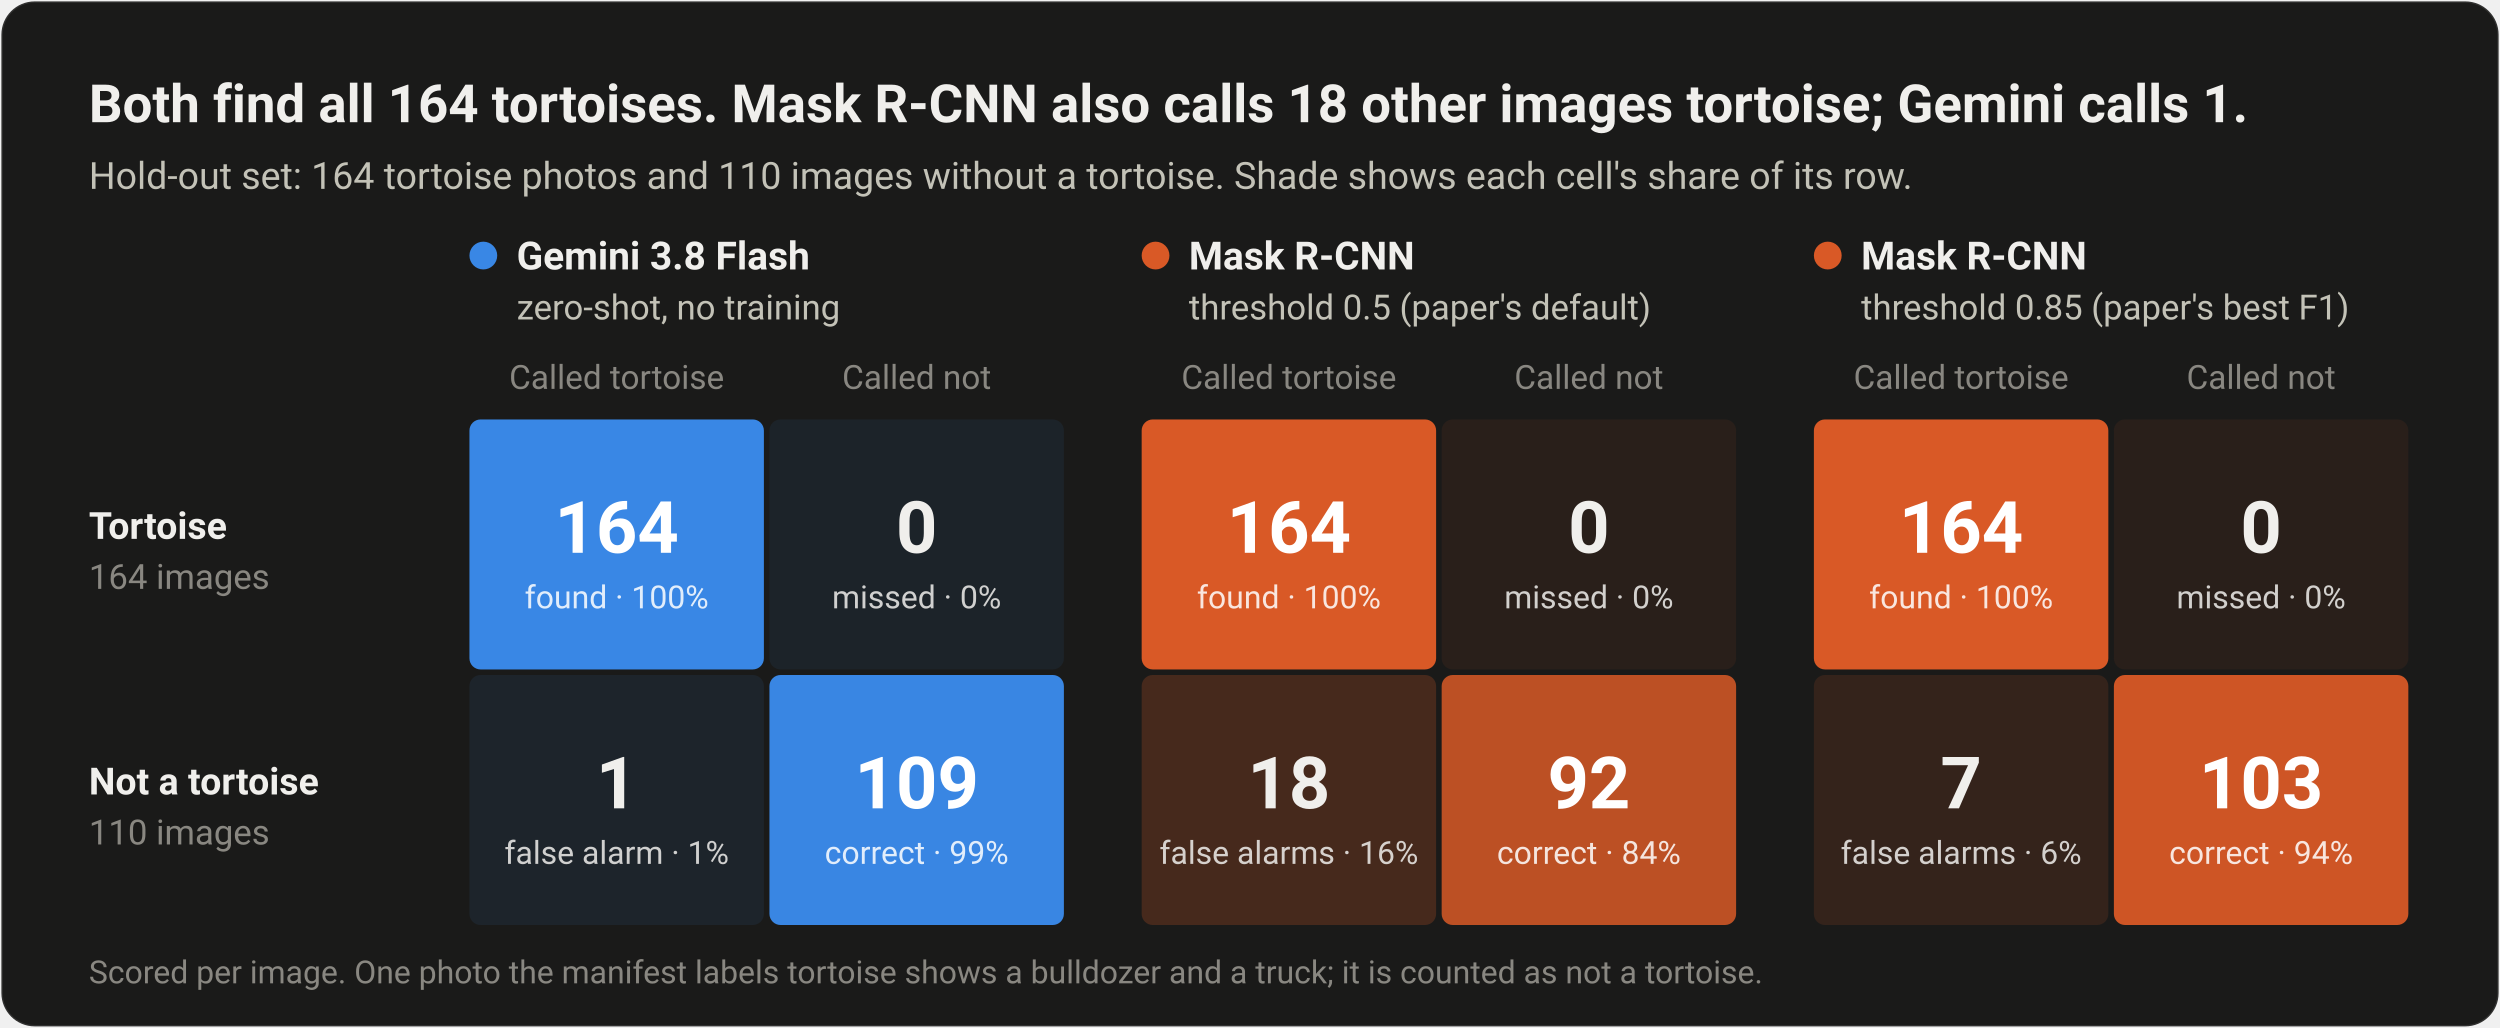
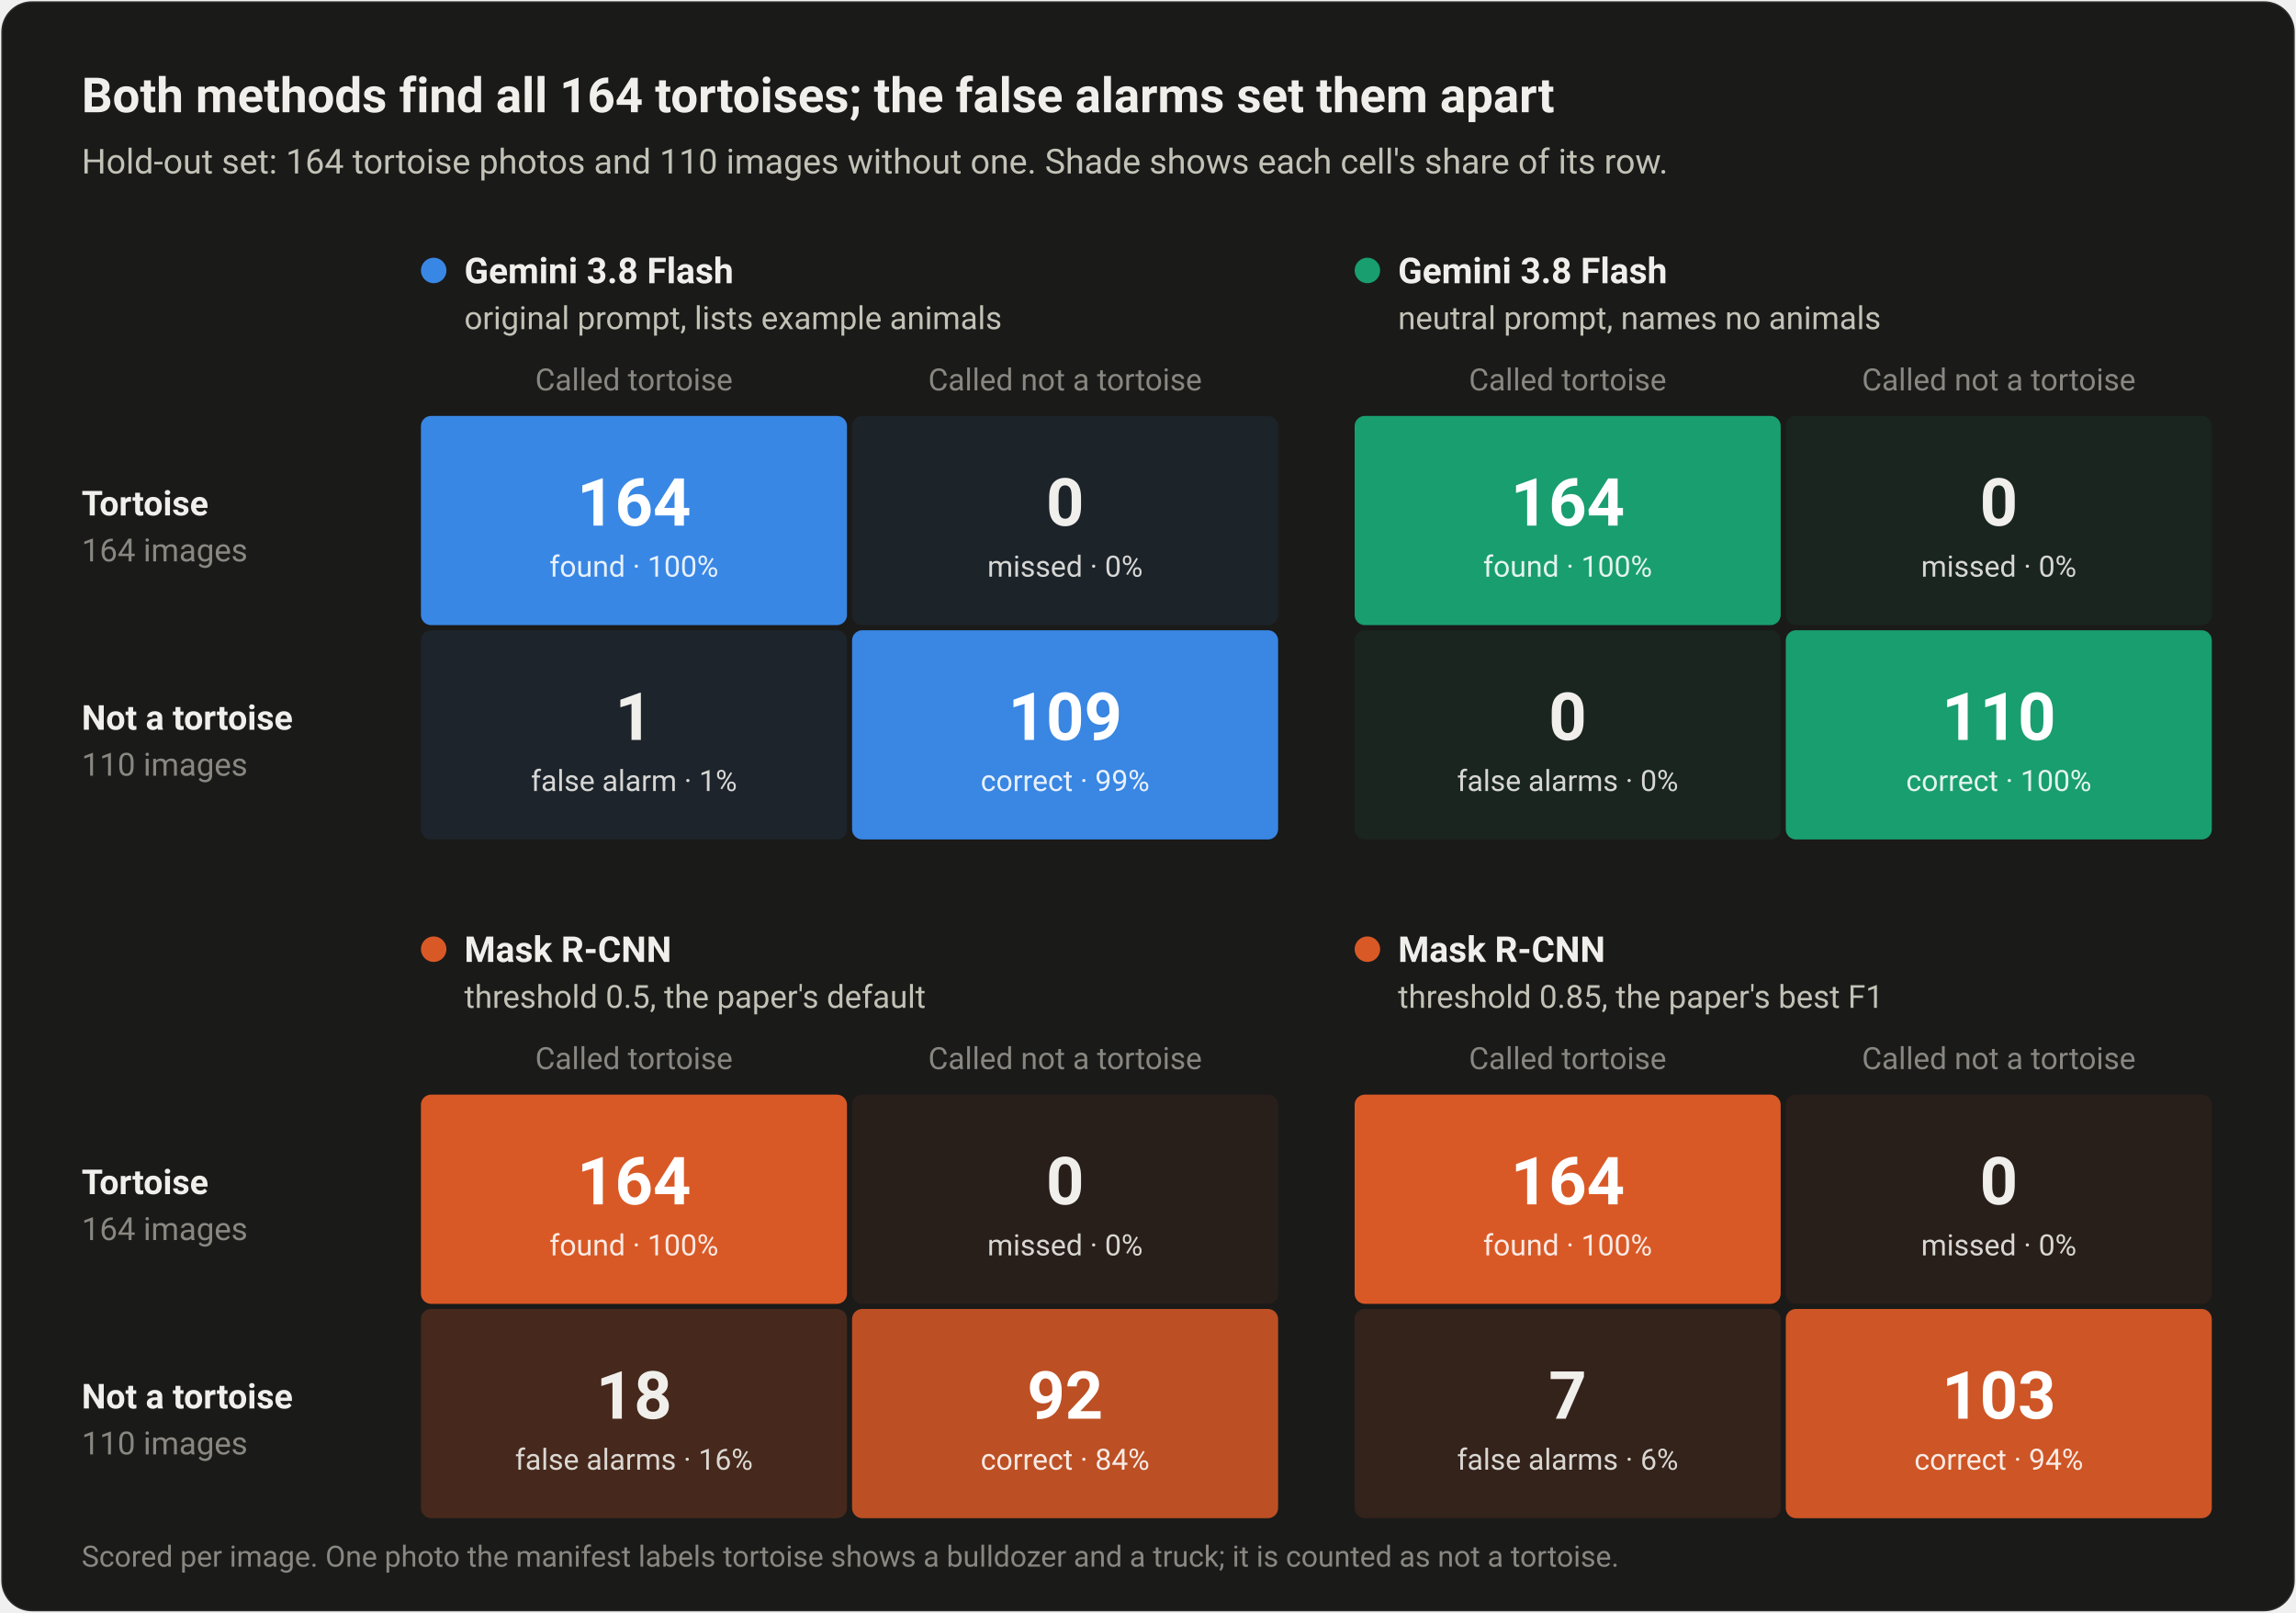
- <svg xmlns="http://www.w3.org/2000/svg" width="900" height="370" viewBox="0 0 900 370" role="img" aria-labelledby="t d" font-family="system-ui, -apple-system, 'Segoe UI', Roboto, Helvetica, Arial, sans-serif">
-   <rect x="0.5" y="0.5" width="899" height="369" rx="12" fill="#1a1a19" stroke="#ffffff" stroke-opacity="0.1" />
-   <text x="32.0" y="44.0" font-size="19" font-weight="600" fill="#f0efec" text-anchor="start">Both find all 164 tortoises. Mask R-CNN also calls 18 other images tortoise; Gemini calls 1.</text>
-   <text x="32.0" y="68.0" font-size="13.5" font-weight="400" fill="#c3c2b7" text-anchor="start">Hold-out set: 164 tortoise photos and 110 images without a tortoise. Shade shows each cell's share of its row.</text>
-   <text x="32.0" y="194.0" font-size="13.5" font-weight="600" fill="#f0efec" text-anchor="start">Tortoise</text>
-   <text x="32.0" y="212.0" font-size="12.5" font-weight="400" fill="#898781" text-anchor="start">164 images</text>
+ <svg xmlns="http://www.w3.org/2000/svg" width="900" height="632" viewBox="0 0 900 632" role="img" aria-labelledby="t d" font-family="system-ui, -apple-system, 'Segoe UI', Roboto, Helvetica, Arial, sans-serif">
+   <rect x="0.5" y="0.5" width="899" height="631" rx="12" fill="#1a1a19" stroke="#ffffff" stroke-opacity="0.1" />
+   <text x="32.0" y="44.0" font-size="19" font-weight="600" fill="#f0efec" text-anchor="start">Both methods find all 164 tortoises; the false alarms set them apart</text>
+   <text x="32.0" y="68.0" font-size="13.5" font-weight="400" fill="#c3c2b7" text-anchor="start">Hold-out set: 164 tortoise photos and 110 images without one. Shade shows each cell's share of its row.</text>
+   <text x="32.0" y="202.0" font-size="13.5" font-weight="600" fill="#f0efec" text-anchor="start">Tortoise</text>
+   <text x="32.0" y="220.0" font-size="12.5" font-weight="400" fill="#898781" text-anchor="start">164 images</text>
  <text x="32.0" y="286.0" font-size="13.5" font-weight="600" fill="#f0efec" text-anchor="start">Not a tortoise</text>
  <text x="32.0" y="304.0" font-size="12.5" font-weight="400" fill="#898781" text-anchor="start">110 images</text>
-   <circle cx="174.0" cy="92" r="5" fill="#3987e5" />
-   <text x="186.0" y="97.0" font-size="14" font-weight="600" fill="#f0efec" text-anchor="start">Gemini 3.8 Flash</text>
-   <text x="186.0" y="115.0" font-size="12.5" font-weight="400" fill="#c3c2b7" text-anchor="start">zero-shot, no training</text>
-   <text x="222.0" y="140.0" font-size="12" font-weight="400" fill="#898781" text-anchor="middle">Called tortoise</text>
-   <text x="330.0" y="140.0" font-size="12" font-weight="400" fill="#898781" text-anchor="middle">Called not</text>
-   <rect x="169.0" y="151.0" width="106.0" height="90.0" rx="4" fill="#3987e5" />
-   <text x="222.0" y="199.0" font-size="26" font-weight="600" fill="#ffffff" text-anchor="middle">164</text>
-   <text x="222.0" y="219.0" font-size="11.5" font-weight="400" fill="#ffffff" text-anchor="middle" fill-opacity="0.85">found · 100%</text>
-   <rect x="277.0" y="151.0" width="106.0" height="90.0" rx="4" fill="#1c2329" />
-   <text x="330.0" y="199.0" font-size="26" font-weight="600" fill="#f0efec" text-anchor="middle">0</text>
-   <text x="330.0" y="219.0" font-size="11.5" font-weight="400" fill="#f0efec" text-anchor="middle" fill-opacity="0.85">missed · 0%</text>
-   <rect x="169.0" y="243.0" width="106.0" height="90.0" rx="4" fill="#1d242b" />
-   <text x="222.0" y="291.0" font-size="26" font-weight="600" fill="#f0efec" text-anchor="middle">1</text>
-   <text x="222.0" y="311.0" font-size="11.5" font-weight="400" fill="#f0efec" text-anchor="middle" fill-opacity="0.85">false alarm · 1%</text>
-   <rect x="277.0" y="243.0" width="106.0" height="90.0" rx="4" fill="#3986e3" />
-   <text x="330.0" y="291.0" font-size="26" font-weight="600" fill="#ffffff" text-anchor="middle">109</text>
-   <text x="330.0" y="311.0" font-size="11.5" font-weight="400" fill="#ffffff" text-anchor="middle" fill-opacity="0.85">correct · 99%</text>
-   <circle cx="416.0" cy="92" r="5" fill="#d95926" />
-   <text x="428.0" y="97.0" font-size="14" font-weight="600" fill="#f0efec" text-anchor="start">Mask R-CNN</text>
-   <text x="428.0" y="115.0" font-size="12.5" font-weight="400" fill="#c3c2b7" text-anchor="start">threshold 0.5 (paper's default)</text>
-   <text x="464.0" y="140.0" font-size="12" font-weight="400" fill="#898781" text-anchor="middle">Called tortoise</text>
-   <text x="572.0" y="140.0" font-size="12" font-weight="400" fill="#898781" text-anchor="middle">Called not</text>
-   <rect x="411.0" y="151.0" width="106.0" height="90.0" rx="4" fill="#d95926" />
-   <text x="464.0" y="199.0" font-size="26" font-weight="600" fill="#ffffff" text-anchor="middle">164</text>
-   <text x="464.0" y="219.0" font-size="11.5" font-weight="400" fill="#ffffff" text-anchor="middle" fill-opacity="0.85">found · 100%</text>
-   <rect x="519.0" y="151.0" width="106.0" height="90.0" rx="4" fill="#291f1a" />
-   <text x="572.0" y="199.0" font-size="26" font-weight="600" fill="#f0efec" text-anchor="middle">0</text>
-   <text x="572.0" y="219.0" font-size="11.5" font-weight="400" fill="#f0efec" text-anchor="middle" fill-opacity="0.85">missed · 0%</text>
-   <rect x="411.0" y="243.0" width="106.0" height="90.0" rx="4" fill="#46291c" />
-   <text x="464.0" y="291.0" font-size="26" font-weight="600" fill="#f0efec" text-anchor="middle">18</text>
-   <text x="464.0" y="311.0" font-size="11.5" font-weight="400" fill="#f0efec" text-anchor="middle" fill-opacity="0.85">false alarms · 16%</text>
-   <rect x="519.0" y="243.0" width="106.0" height="90.0" rx="4" fill="#bc5024" />
-   <text x="572.0" y="291.0" font-size="26" font-weight="600" fill="#ffffff" text-anchor="middle">92</text>
-   <text x="572.0" y="311.0" font-size="11.5" font-weight="400" fill="#ffffff" text-anchor="middle" fill-opacity="0.85">correct · 84%</text>
-   <circle cx="658.0" cy="92" r="5" fill="#d95926" />
-   <text x="670.0" y="97.0" font-size="14" font-weight="600" fill="#f0efec" text-anchor="start">Mask R-CNN</text>
-   <text x="670.0" y="115.0" font-size="12.5" font-weight="400" fill="#c3c2b7" text-anchor="start">threshold 0.85 (paper's best F1)</text>
-   <text x="706.0" y="140.0" font-size="12" font-weight="400" fill="#898781" text-anchor="middle">Called tortoise</text>
-   <text x="814.0" y="140.0" font-size="12" font-weight="400" fill="#898781" text-anchor="middle">Called not</text>
-   <rect x="653.0" y="151.0" width="106.0" height="90.0" rx="4" fill="#d95926" />
-   <text x="706.0" y="199.0" font-size="26" font-weight="600" fill="#ffffff" text-anchor="middle">164</text>
-   <text x="706.0" y="219.0" font-size="11.5" font-weight="400" fill="#ffffff" text-anchor="middle" fill-opacity="0.85">found · 100%</text>
-   <rect x="761.0" y="151.0" width="106.0" height="90.0" rx="4" fill="#291f1a" />
-   <text x="814.0" y="199.0" font-size="26" font-weight="600" fill="#f0efec" text-anchor="middle">0</text>
-   <text x="814.0" y="219.0" font-size="11.5" font-weight="400" fill="#f0efec" text-anchor="middle" fill-opacity="0.85">missed · 0%</text>
-   <rect x="653.0" y="243.0" width="106.0" height="90.0" rx="4" fill="#34231b" />
-   <text x="706.0" y="291.0" font-size="26" font-weight="600" fill="#f0efec" text-anchor="middle">7</text>
-   <text x="706.0" y="311.0" font-size="11.5" font-weight="400" fill="#f0efec" text-anchor="middle" fill-opacity="0.85">false alarms · 6%</text>
-   <rect x="761.0" y="243.0" width="106.0" height="90.0" rx="4" fill="#ce5525" />
-   <text x="814.0" y="291.0" font-size="26" font-weight="600" fill="#ffffff" text-anchor="middle">103</text>
-   <text x="814.0" y="311.0" font-size="11.5" font-weight="400" fill="#ffffff" text-anchor="middle" fill-opacity="0.85">correct · 94%</text>
-   <text x="32.0" y="354.0" font-size="11.5" font-weight="400" fill="#898781" text-anchor="start">Scored per image. One photo the manifest labels tortoise shows a bulldozer and a truck; it is counted as not a tortoise.</text>
+   <circle cx="170.0" cy="106" r="5" fill="#3987e5" />
+   <text x="182.0" y="111.0" font-size="14" font-weight="600" fill="#f0efec" text-anchor="start">Gemini 3.8 Flash</text>
+   <text x="182.0" y="129.0" font-size="12.5" font-weight="400" fill="#c3c2b7" text-anchor="start">original prompt, lists example animals</text>
+   <text x="248.5" y="153.0" font-size="12" font-weight="400" fill="#898781" text-anchor="middle">Called tortoise</text>
+   <text x="417.5" y="153.0" font-size="12" font-weight="400" fill="#898781" text-anchor="middle">Called not a tortoise</text>
+   <rect x="165.0" y="163.0" width="167.0" height="82.0" rx="4" fill="#3987e5" />
+   <text x="248.5" y="206.0" font-size="26" font-weight="600" fill="#ffffff" text-anchor="middle">164</text>
+   <text x="248.5" y="226.0" font-size="11.5" font-weight="400" fill="#ffffff" text-anchor="middle" fill-opacity="0.88">found · 100%</text>
+   <rect x="334.0" y="163.0" width="167.0" height="82.0" rx="4" fill="#1c2329" />
+   <text x="417.5" y="206.0" font-size="26" font-weight="600" fill="#f0efec" text-anchor="middle">0</text>
+   <text x="417.5" y="226.0" font-size="11.5" font-weight="400" fill="#f0efec" text-anchor="middle" fill-opacity="0.88">missed · 0%</text>
+   <rect x="165.0" y="247.0" width="167.0" height="82.0" rx="4" fill="#1d242b" />
+   <text x="248.5" y="290.0" font-size="26" font-weight="600" fill="#f0efec" text-anchor="middle">1</text>
+   <text x="248.5" y="310.0" font-size="11.5" font-weight="400" fill="#f0efec" text-anchor="middle" fill-opacity="0.88">false alarm · 1%</text>
+   <rect x="334.0" y="247.0" width="167.0" height="82.0" rx="4" fill="#3986e3" />
+   <text x="417.5" y="290.0" font-size="26" font-weight="600" fill="#ffffff" text-anchor="middle">109</text>
+   <text x="417.5" y="310.0" font-size="11.5" font-weight="400" fill="#ffffff" text-anchor="middle" fill-opacity="0.88">correct · 99%</text>
+   <circle cx="536.0" cy="106" r="5" fill="#199e70" />
+   <text x="548.0" y="111.0" font-size="14" font-weight="600" fill="#f0efec" text-anchor="start">Gemini 3.8 Flash</text>
+   <text x="548.0" y="129.0" font-size="12.5" font-weight="400" fill="#c3c2b7" text-anchor="start">neutral prompt, names no animals</text>
+   <text x="614.5" y="153.0" font-size="12" font-weight="400" fill="#898781" text-anchor="middle">Called tortoise</text>
+   <text x="783.5" y="153.0" font-size="12" font-weight="400" fill="#898781" text-anchor="middle">Called not a tortoise</text>
+   <rect x="531.0" y="163.0" width="167.0" height="82.0" rx="4" fill="#199e70" />
+   <text x="614.5" y="206.0" font-size="26" font-weight="600" fill="#ffffff" text-anchor="middle">164</text>
+   <text x="614.5" y="226.0" font-size="11.5" font-weight="400" fill="#ffffff" text-anchor="middle" fill-opacity="0.88">found · 100%</text>
+   <rect x="700.0" y="163.0" width="167.0" height="82.0" rx="4" fill="#1a2520" />
+   <text x="783.5" y="206.0" font-size="26" font-weight="600" fill="#f0efec" text-anchor="middle">0</text>
+   <text x="783.5" y="226.0" font-size="11.5" font-weight="400" fill="#f0efec" text-anchor="middle" fill-opacity="0.88">missed · 0%</text>
+   <rect x="531.0" y="247.0" width="167.0" height="82.0" rx="4" fill="#1a2520" />
+   <text x="614.5" y="290.0" font-size="26" font-weight="600" fill="#f0efec" text-anchor="middle">0</text>
+   <text x="614.5" y="310.0" font-size="11.5" font-weight="400" fill="#f0efec" text-anchor="middle" fill-opacity="0.88">false alarms · 0%</text>
+   <rect x="700.0" y="247.0" width="167.0" height="82.0" rx="4" fill="#199e70" />
+   <text x="783.5" y="290.0" font-size="26" font-weight="600" fill="#ffffff" text-anchor="middle">110</text>
+   <text x="783.5" y="310.0" font-size="11.5" font-weight="400" fill="#ffffff" text-anchor="middle" fill-opacity="0.88">correct · 100%</text>
+   <text x="32.0" y="468.0" font-size="13.5" font-weight="600" fill="#f0efec" text-anchor="start">Tortoise</text>
+   <text x="32.0" y="486.0" font-size="12.5" font-weight="400" fill="#898781" text-anchor="start">164 images</text>
+   <text x="32.0" y="552.0" font-size="13.5" font-weight="600" fill="#f0efec" text-anchor="start">Not a tortoise</text>
+   <text x="32.0" y="570.0" font-size="12.5" font-weight="400" fill="#898781" text-anchor="start">110 images</text>
+   <circle cx="170.0" cy="372" r="5" fill="#d95926" />
+   <text x="182.0" y="377.0" font-size="14" font-weight="600" fill="#f0efec" text-anchor="start">Mask R-CNN</text>
+   <text x="182.0" y="395.0" font-size="12.5" font-weight="400" fill="#c3c2b7" text-anchor="start">threshold 0.5, the paper's default</text>
+   <text x="248.5" y="419.0" font-size="12" font-weight="400" fill="#898781" text-anchor="middle">Called tortoise</text>
+   <text x="417.5" y="419.0" font-size="12" font-weight="400" fill="#898781" text-anchor="middle">Called not a tortoise</text>
+   <rect x="165.0" y="429.0" width="167.0" height="82.0" rx="4" fill="#d95926" />
+   <text x="248.5" y="472.0" font-size="26" font-weight="600" fill="#ffffff" text-anchor="middle">164</text>
+   <text x="248.5" y="492.0" font-size="11.5" font-weight="400" fill="#ffffff" text-anchor="middle" fill-opacity="0.88">found · 100%</text>
+   <rect x="334.0" y="429.0" width="167.0" height="82.0" rx="4" fill="#291f1a" />
+   <text x="417.5" y="472.0" font-size="26" font-weight="600" fill="#f0efec" text-anchor="middle">0</text>
+   <text x="417.5" y="492.0" font-size="11.5" font-weight="400" fill="#f0efec" text-anchor="middle" fill-opacity="0.88">missed · 0%</text>
+   <rect x="165.0" y="513.0" width="167.0" height="82.0" rx="4" fill="#46291c" />
+   <text x="248.5" y="556.0" font-size="26" font-weight="600" fill="#f0efec" text-anchor="middle">18</text>
+   <text x="248.5" y="576.0" font-size="11.5" font-weight="400" fill="#f0efec" text-anchor="middle" fill-opacity="0.88">false alarms · 16%</text>
+   <rect x="334.0" y="513.0" width="167.0" height="82.0" rx="4" fill="#bc5024" />
+   <text x="417.5" y="556.0" font-size="26" font-weight="600" fill="#ffffff" text-anchor="middle">92</text>
+   <text x="417.5" y="576.0" font-size="11.5" font-weight="400" fill="#ffffff" text-anchor="middle" fill-opacity="0.88">correct · 84%</text>
+   <circle cx="536.0" cy="372" r="5" fill="#d95926" />
+   <text x="548.0" y="377.0" font-size="14" font-weight="600" fill="#f0efec" text-anchor="start">Mask R-CNN</text>
+   <text x="548.0" y="395.0" font-size="12.5" font-weight="400" fill="#c3c2b7" text-anchor="start">threshold 0.85, the paper's best F1</text>
+   <text x="614.5" y="419.0" font-size="12" font-weight="400" fill="#898781" text-anchor="middle">Called tortoise</text>
+   <text x="783.5" y="419.0" font-size="12" font-weight="400" fill="#898781" text-anchor="middle">Called not a tortoise</text>
+   <rect x="531.0" y="429.0" width="167.0" height="82.0" rx="4" fill="#d95926" />
+   <text x="614.5" y="472.0" font-size="26" font-weight="600" fill="#ffffff" text-anchor="middle">164</text>
+   <text x="614.5" y="492.0" font-size="11.5" font-weight="400" fill="#ffffff" text-anchor="middle" fill-opacity="0.88">found · 100%</text>
+   <rect x="700.0" y="429.0" width="167.0" height="82.0" rx="4" fill="#291f1a" />
+   <text x="783.5" y="472.0" font-size="26" font-weight="600" fill="#f0efec" text-anchor="middle">0</text>
+   <text x="783.5" y="492.0" font-size="11.5" font-weight="400" fill="#f0efec" text-anchor="middle" fill-opacity="0.88">missed · 0%</text>
+   <rect x="531.0" y="513.0" width="167.0" height="82.0" rx="4" fill="#34231b" />
+   <text x="614.5" y="556.0" font-size="26" font-weight="600" fill="#f0efec" text-anchor="middle">7</text>
+   <text x="614.5" y="576.0" font-size="11.5" font-weight="400" fill="#f0efec" text-anchor="middle" fill-opacity="0.88">false alarms · 6%</text>
+   <rect x="700.0" y="513.0" width="167.0" height="82.0" rx="4" fill="#ce5525" />
+   <text x="783.5" y="556.0" font-size="26" font-weight="600" fill="#ffffff" text-anchor="middle">103</text>
+   <text x="783.5" y="576.0" font-size="11.5" font-weight="400" fill="#ffffff" text-anchor="middle" fill-opacity="0.88">correct · 94%</text>
+   <text x="32.0" y="614.0" font-size="11.5" font-weight="400" fill="#898781" text-anchor="start">Scored per image. One photo the manifest labels tortoise shows a bulldozer and a truck; it is counted as not a tortoise.</text>
</svg>
